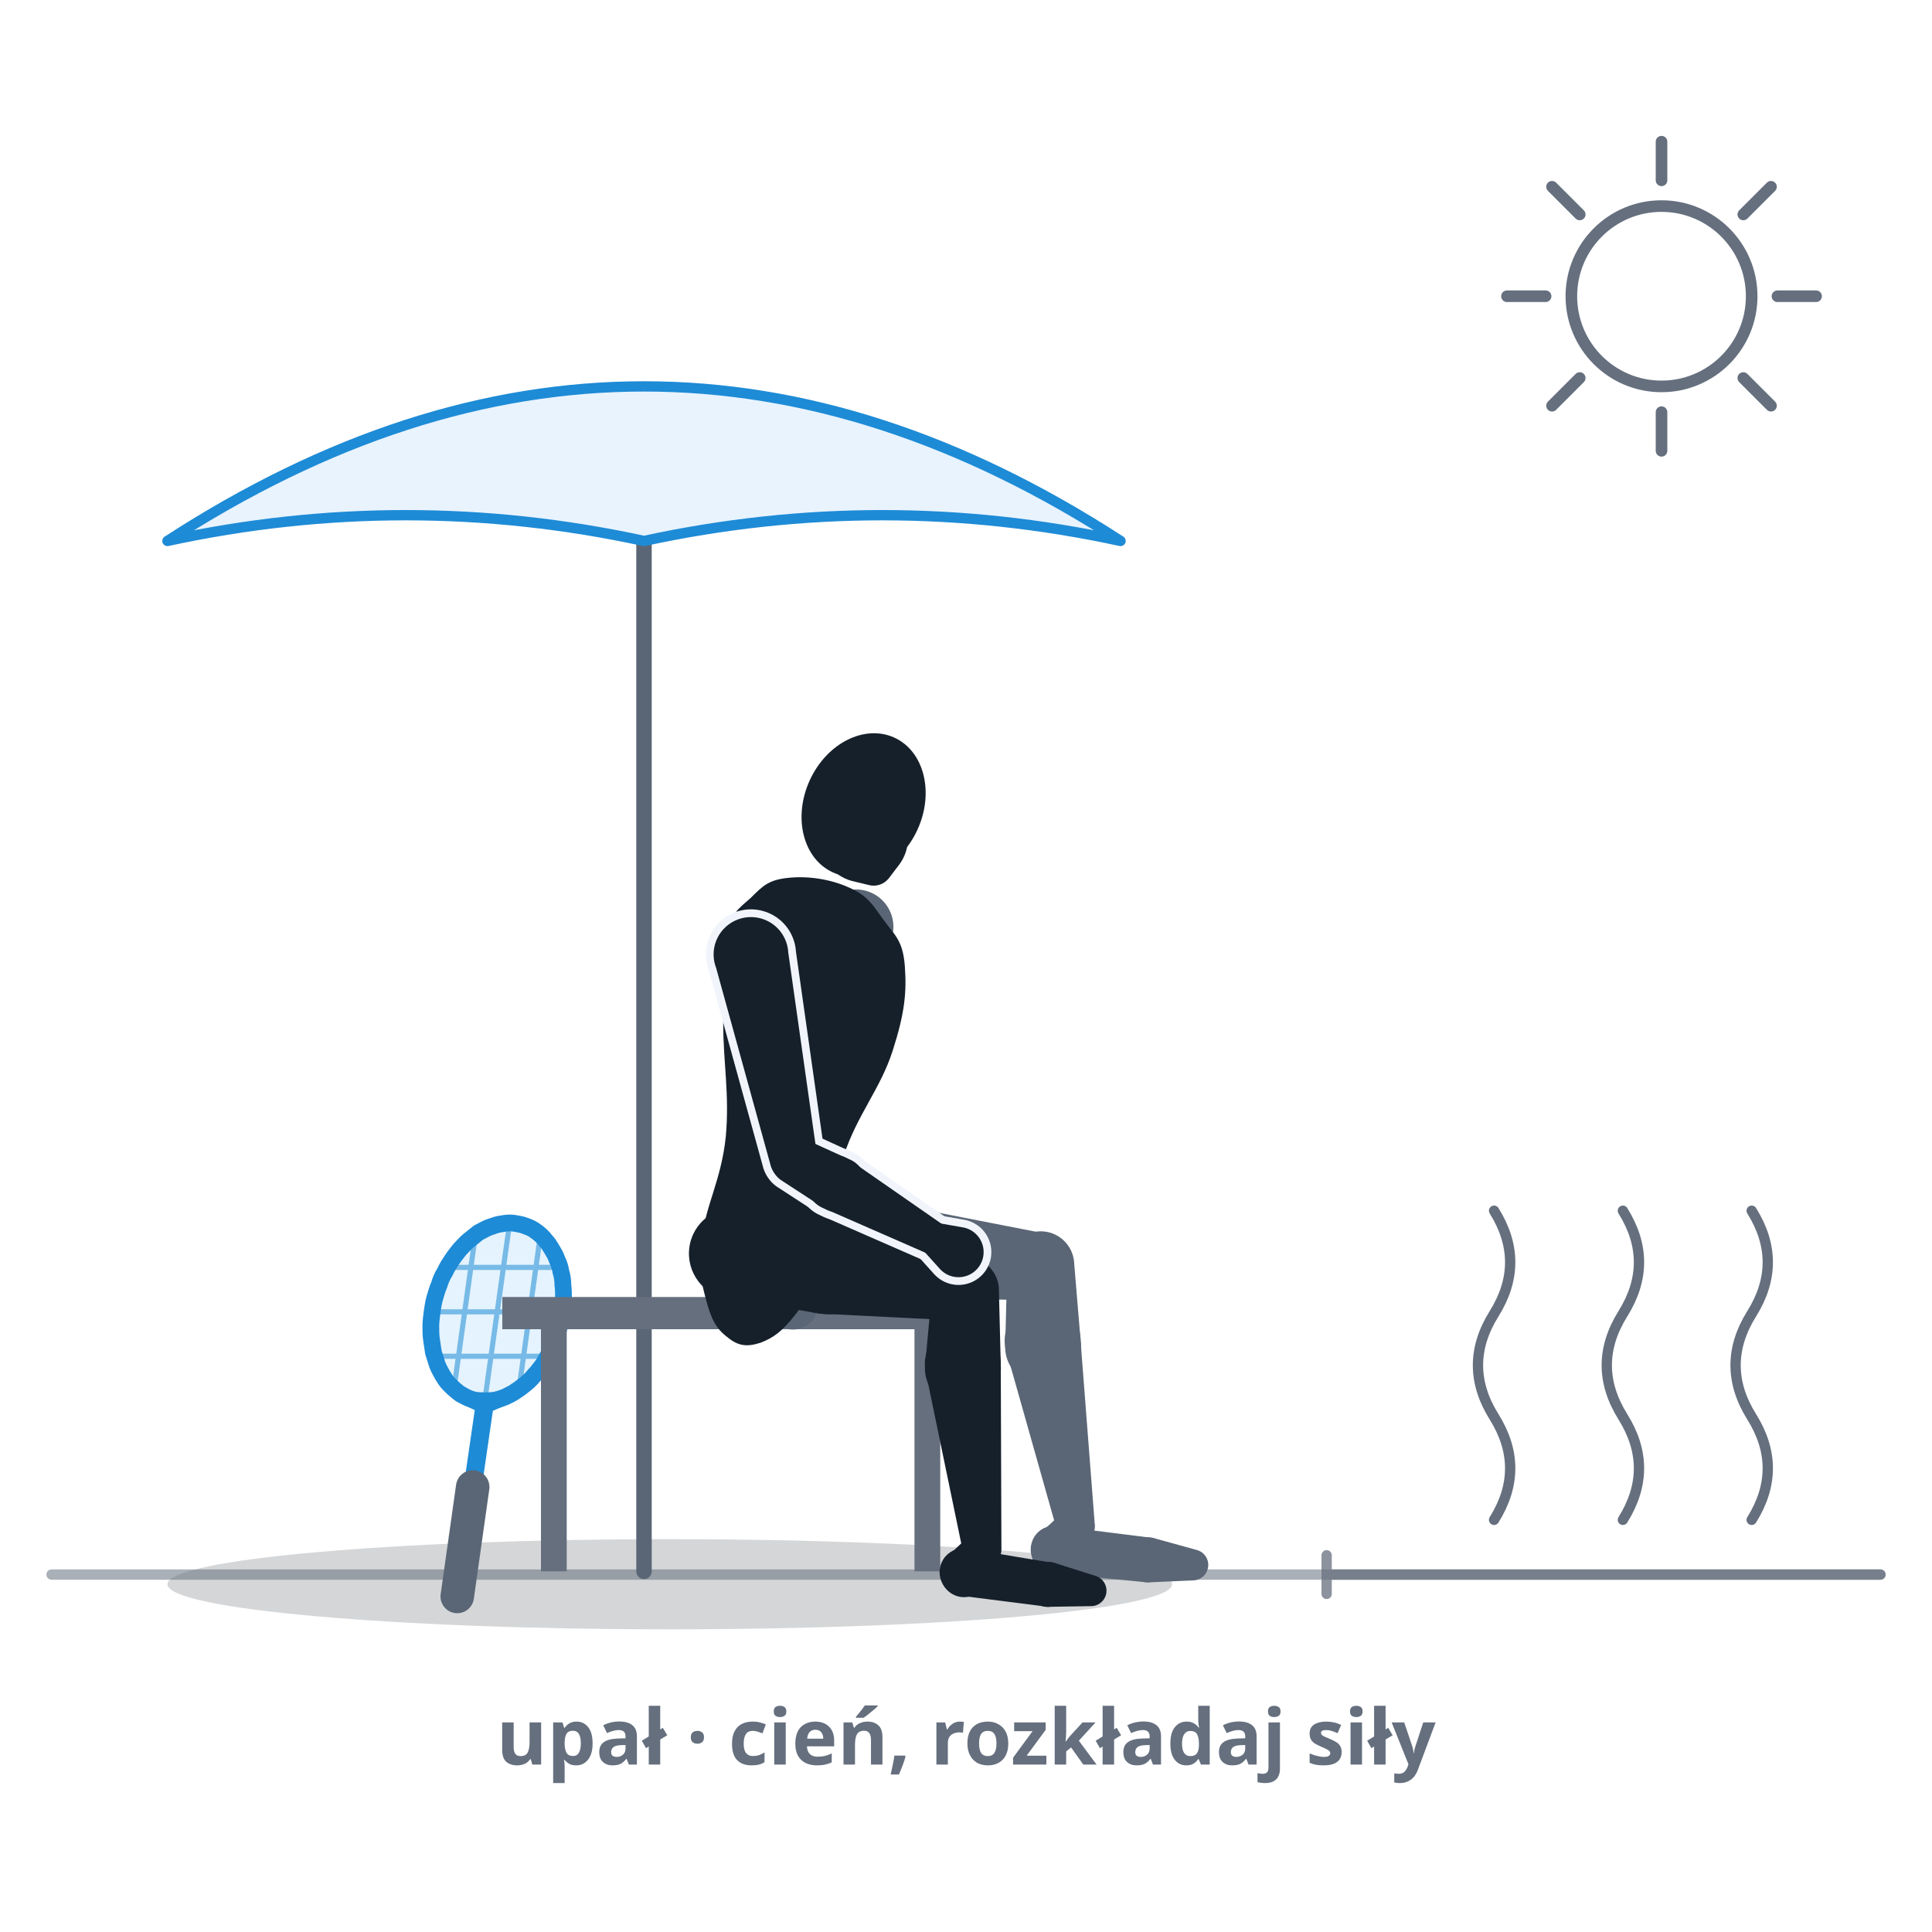
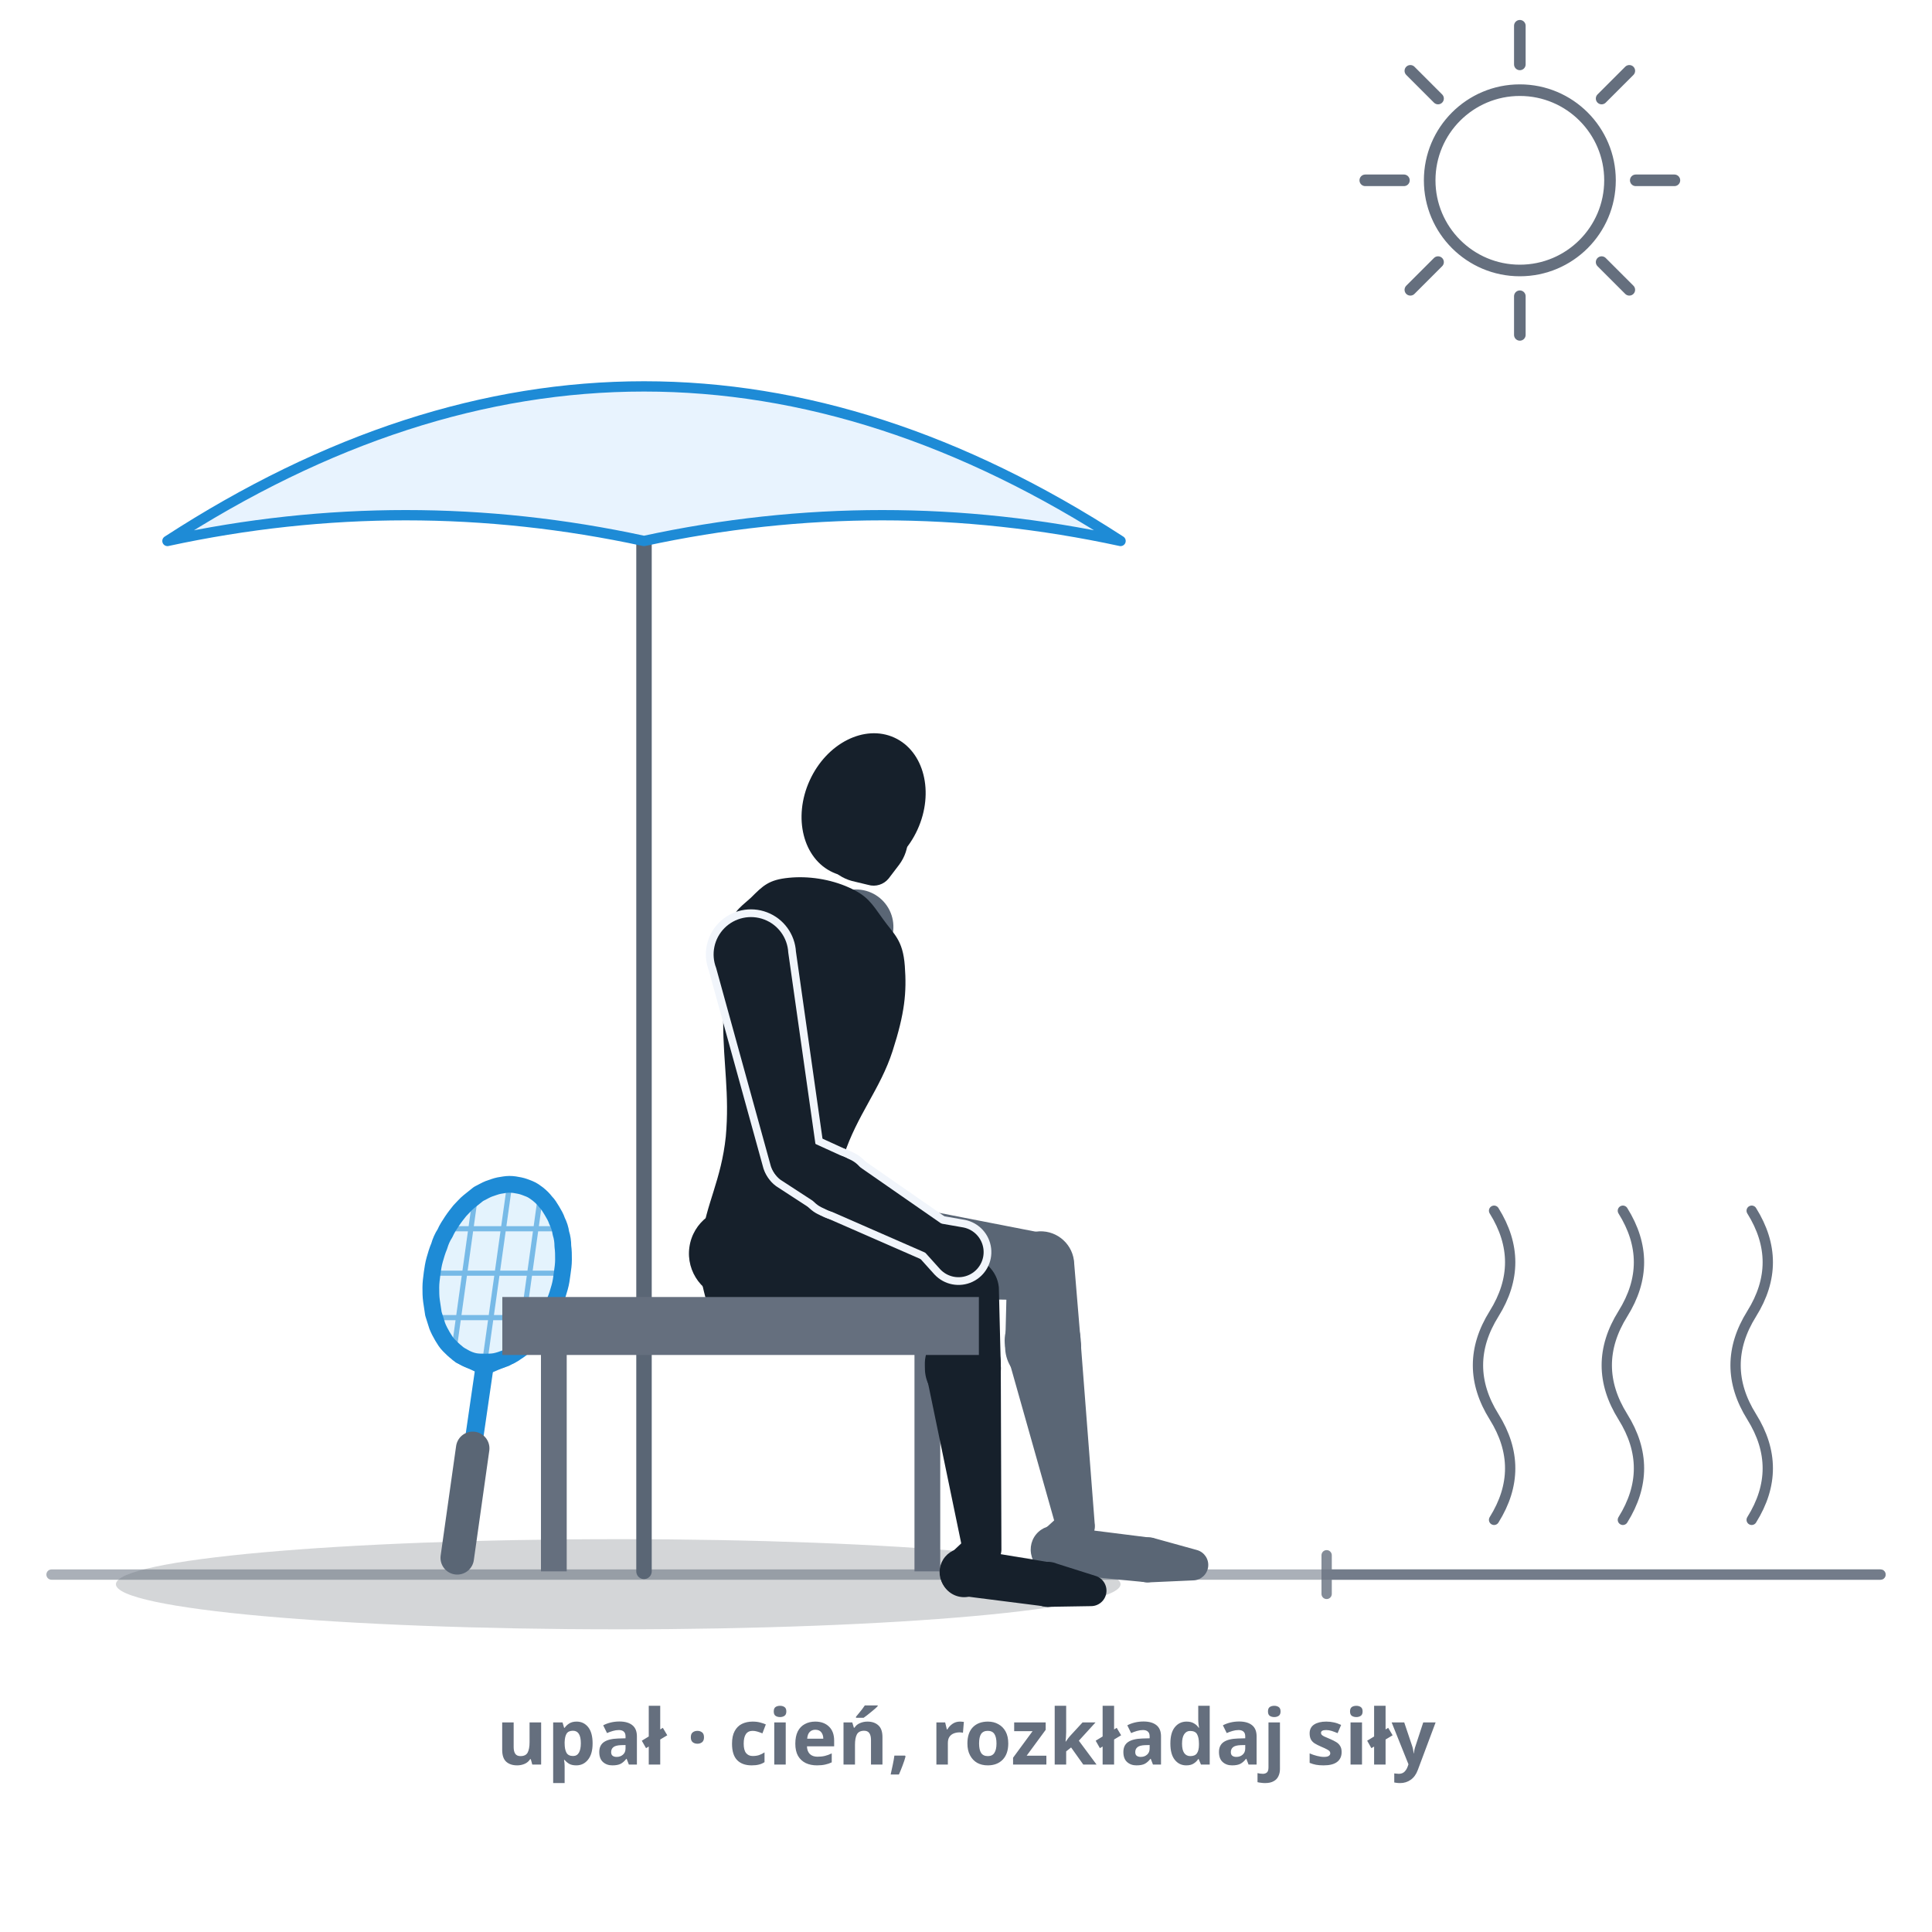
- <svg xmlns="http://www.w3.org/2000/svg" viewBox="0 0 300 300" role="img" data-quelle="figuren" aria-label="Upał: słońce stoi wysoko, nad polem drga powietrze. W przerwie gracz siedzi na ławce w cieniu parasola, przedramiona na udach, głowa opuszczona; rakieta opiera się o koniec ławki.">
+ <svg xmlns="http://www.w3.org/2000/svg" viewBox="0 0 300 300" role="img" data-quelle="figuren" aria-label="Upał: słońce stoi wysoko, nad polem drga powietrze. W przerwie gracz siedzi na ławce w cieniu parasola, przedramię na udzie, głowa opuszczona; rakieta opiera się o koniec ławki.">
  <style>
    .s-k{fill:var(--tinte,#16202b)}
    .s-f{fill:var(--tinte-2,#5a6675)}
    .s-x{fill:var(--flaeche-2,#f1f5fb);stroke:var(--flaeche-2,#f1f5fb);stroke-width:2.4;stroke-linejoin:round}
    .s-rf{fill:var(--primaer,#38a4f1);opacity:.14}
    .s-rs{fill:none;stroke:var(--primaer-dunkel,#1e8bd6);stroke-width:.8;opacity:.55}
    .s-rr{fill:none;stroke:var(--primaer-dunkel,#1e8bd6);stroke-width:2.6;stroke-linejoin:round}
    .s-rh{fill:none;stroke:var(--primaer-dunkel,#1e8bd6);stroke-width:2.1;stroke-linecap:round;stroke-linejoin:round}
    .s-rsch{fill:none;stroke:var(--primaer-dunkel,#1e8bd6);stroke-width:2.8;stroke-linecap:round}
    .s-rg{fill:none;stroke:var(--tinte-2,#5a6675);stroke-width:5.2;stroke-linecap:round}
    .s-sch{fill:var(--schatten-boden,#16202b2e)}
    .s-sonne{fill:none;stroke:var(--tinte-3,#656f7e);stroke-width:1.8;stroke-linecap:round}
    .s-stange{fill:none;stroke:var(--tinte-2,#5a6675);stroke-width:2.4;stroke-linecap:round}
    .s-schirm{fill:var(--primaer-weich,#e8f3fe);stroke:var(--primaer-dunkel,#1e8bd6);stroke-width:1.6;stroke-linejoin:round}
    .s-bank{fill:var(--tinte-3,#656f7e)}
    .s-flimmer{fill:none;stroke:var(--tinte-3,#656f7e);stroke-width:1.6;stroke-linecap:round}
-     .s-linie{fill:none;stroke:var(--tinte-3,#656f7e);stroke-width:1.6;opacity:.75;stroke-linecap:round}
+     .s-linie{fill:none;stroke:var(--tinte-3,#656f7e);stroke-width:1.6;opacity:.8;stroke-linecap:round}
    .s-boden{fill:none;stroke:var(--tinte-3,#656f7e);stroke-width:1.6;opacity:.55;stroke-linecap:round}
    .st{fill:var(--tinte-3,#656f7e);font:600 12px/1 system-ui,sans-serif;text-anchor:middle}
  </style>
-   <ellipse class="s-sch" cx="104" cy="246" rx="78" ry="7" />
+   <ellipse class="s-sch" cx="96" cy="246" rx="78" ry="7" />
  <path class="s-boden" d="M8,244.5L292,244.5" />
  <path class="s-linie" d="M206,244.5L292,244.5M206,241.5L206,247.5" />
  <path class="s-flimmer" d="M232,236 q 5,-8 0,-16 q -5,-8 0,-16 q 5,-8 0,-16M252,236 q 5,-8 0,-16 q -5,-8 0,-16 q 5,-8 0,-16M272,236 q 5,-8 0,-16 q -5,-8 0,-16 q 5,-8 0,-16" />
-   <path class="s-sonne" d="M244,46a14,14 0 1 0 28,0a14,14 0 1 0 -28,0ZM276,46L282,46M270.7,58.7L275,63M258,64L258,70M245.3,58.7L241,63M240,46L234,46M245.3,33.3L241,29M258,28L258,22M270.7,33.3L275,29" />
+   <path class="s-sonne" d="M222,28a14,14 0 1 0 28,0a14,14 0 1 0 -28,0ZM254,28L260,28M248.7,40.7L253,45M236,46L236,52M223.3,40.7L219,45M218,28L212,28M223.3,15.3L219,11M236,10L236,4M248.7,15.3L253,11" />
  <path class="s-stange" d="M100,244L100,64" />
  <path class="s-schirm" d="M26,84 Q 100,36 174,84 Q 137,76 100,84 Q 63,76 26,84Z" />
-   <path class="s-rf" d="M79.1,189.9C78.6,189.9 78.1,190 77.5,190.1C77,190.2 76.5,190.4 75.9,190.6C75.4,190.8 74.9,191.1 74.3,191.4C73.8,191.8 73.3,192.2 72.8,192.6C72.3,193 71.9,193.5 71.4,194C71,194.5 70.6,195 70.2,195.6C69.8,196.2 69.4,196.8 69.1,197.5C68.7,198.1 68.4,198.8 68.2,199.5C67.9,200.2 67.7,200.9 67.5,201.6C67.3,202.3 67.2,203 67.1,203.7C67,204.5 66.9,205.2 66.9,205.9C66.9,206.6 66.9,207.3 67,208C67.1,208.7 67.2,209.4 67.3,210C67.5,210.6 67.7,211.3 67.9,211.9C68.1,212.4 68.4,213 68.7,213.5C69,214 69.3,214.5 69.7,214.9C70.1,215.3 70.5,215.7 70.9,216C71.3,216.4 71.8,216.6 72.3,216.9C72.7,217.1 73.2,217.3 73.7,217.4C74.2,217.5 74.8,217.5 75.3,217.5C75.8,217.5 76.4,217.5 76.9,217.4C77.4,217.3 78,217.1 78.5,216.9C79,216.6 79.6,216.4 80.1,216C80.6,215.7 81.1,215.3 81.6,214.9C82.1,214.5 82.6,214 83,213.5C83.5,213 83.9,212.4 84.3,211.9C84.7,211.3 85,210.6 85.4,210C85.7,209.4 86,208.7 86.2,208C86.5,207.3 86.7,206.6 86.9,205.9C87.1,205.2 87.2,204.5 87.3,203.7C87.4,203 87.5,202.3 87.5,201.6C87.5,200.9 87.5,200.2 87.4,199.5C87.4,198.8 87.3,198.1 87.1,197.5C87,196.8 86.8,196.2 86.5,195.6C86.3,195 86,194.5 85.7,194C85.4,193.5 85.1,193 84.7,192.6C84.4,192.2 84,191.8 83.5,191.4C83.1,191.1 82.7,190.8 82.2,190.6C81.7,190.4 81.2,190.2 80.7,190.1C80.2,190 79.7,189.9 79.1,189.9Z" />
-   <path class="s-rs" d="M80.7,214.9L83.8,192.6M75.4,216.6L79,190.9M70.6,214.9L73.7,192.6M84.2,210.6L68.3,210.6M86.4,203.7L68,203.7M86.2,196.8L70.2,196.8" />
-   <path class="s-rh" d="M79.4,216.7L75.2,218.5L71.4,216.7" />
-   <path class="s-rsch" d="M73.4,230.9L75.2,218.5" />
-   <path class="s-rr" d="M79.1,189.9C78.6,189.9 78.1,190 77.5,190.1C77,190.2 76.5,190.4 75.9,190.6C75.4,190.8 74.9,191.1 74.3,191.4C73.8,191.8 73.3,192.2 72.8,192.6C72.3,193 71.9,193.5 71.4,194C71,194.5 70.6,195 70.2,195.6C69.8,196.2 69.4,196.8 69.1,197.5C68.7,198.1 68.4,198.8 68.2,199.5C67.9,200.2 67.7,200.9 67.5,201.6C67.3,202.3 67.2,203 67.1,203.7C67,204.5 66.9,205.2 66.9,205.9C66.9,206.6 66.9,207.3 67,208C67.1,208.7 67.2,209.4 67.3,210C67.5,210.6 67.7,211.3 67.9,211.9C68.1,212.4 68.4,213 68.7,213.5C69,214 69.3,214.5 69.7,214.9C70.1,215.3 70.5,215.7 70.9,216C71.3,216.4 71.8,216.6 72.3,216.9C72.7,217.1 73.2,217.3 73.7,217.4C74.2,217.5 74.8,217.5 75.3,217.5C75.8,217.5 76.4,217.5 76.9,217.4C77.4,217.3 78,217.1 78.5,216.9C79,216.6 79.6,216.4 80.1,216C80.6,215.7 81.1,215.3 81.6,214.9C82.1,214.5 82.6,214 83,213.5C83.5,213 83.9,212.4 84.3,211.9C84.7,211.3 85,210.6 85.4,210C85.7,209.4 86,208.7 86.2,208C86.5,207.3 86.7,206.6 86.9,205.9C87.1,205.2 87.2,204.5 87.3,203.7C87.4,203 87.5,202.3 87.5,201.6C87.5,200.9 87.5,200.2 87.4,199.5C87.4,198.8 87.3,198.1 87.1,197.5C87,196.8 86.8,196.2 86.5,195.6C86.3,195 86,194.5 85.7,194C85.4,193.5 85.1,193 84.7,192.6C84.4,192.2 84,191.8 83.5,191.4C83.1,191.1 82.7,190.8 82.2,190.6C81.7,190.4 81.2,190.2 80.7,190.1C80.2,190 79.7,189.9 79.1,189.9Z" />
-   <path class="s-rg" d="M71,247.9L73.4,230.9" />
-   <path class="s-bank" d="M78,201.4L152,201.4L152,206.4L78,206.4ZM84,206.4L88,206.4L88,244L84,244ZM142,206.4L146,206.4L146,244L142,244Z" />
+   <path class="s-rf" d="M79.1,183.9C78.6,183.9 78.1,184 77.5,184.1C77,184.2 76.5,184.4 75.9,184.6C75.4,184.8 74.9,185.1 74.3,185.4C73.8,185.8 73.3,186.2 72.8,186.6C72.3,187 71.9,187.5 71.4,188C71,188.5 70.6,189 70.2,189.6C69.8,190.2 69.4,190.8 69.1,191.5C68.7,192.1 68.4,192.8 68.2,193.5C67.9,194.2 67.7,194.9 67.5,195.6C67.3,196.3 67.2,197 67.1,197.7C67,198.5 66.9,199.2 66.9,199.9C66.9,200.6 66.9,201.3 67,202C67.1,202.7 67.2,203.4 67.3,204C67.5,204.6 67.7,205.3 67.9,205.9C68.1,206.4 68.4,207 68.7,207.5C69,208 69.3,208.5 69.7,208.9C70.1,209.3 70.5,209.7 70.9,210C71.3,210.4 71.8,210.6 72.3,210.9C72.7,211.1 73.2,211.3 73.7,211.4C74.2,211.5 74.8,211.5 75.3,211.5C75.8,211.5 76.4,211.5 76.9,211.4C77.4,211.3 78,211.1 78.5,210.9C79,210.6 79.6,210.4 80.1,210C80.6,209.7 81.1,209.3 81.6,208.9C82.1,208.5 82.6,208 83,207.5C83.5,207 83.9,206.4 84.3,205.9C84.7,205.3 85,204.6 85.4,204C85.7,203.4 86,202.7 86.2,202C86.5,201.3 86.7,200.6 86.9,199.9C87.1,199.2 87.2,198.5 87.3,197.7C87.4,197 87.5,196.3 87.5,195.6C87.5,194.9 87.5,194.2 87.4,193.5C87.4,192.8 87.3,192.1 87.1,191.5C87,190.8 86.8,190.2 86.5,189.6C86.3,189 86,188.5 85.7,188C85.4,187.5 85.1,187 84.7,186.6C84.4,186.2 84,185.8 83.5,185.4C83.1,185.1 82.7,184.8 82.2,184.6C81.7,184.4 81.2,184.2 80.7,184.1C80.2,184 79.7,183.9 79.1,183.9Z" />
+   <path class="s-rs" d="M80.7,208.9L83.8,186.6M75.4,210.6L79,184.9M70.6,208.9L73.7,186.6M84.2,204.6L68.3,204.6M86.4,197.7L68,197.7M86.2,190.8L70.2,190.8" />
+   <path class="s-rh" d="M79.4,210.7L75.2,212.5L71.4,210.7" />
+   <path class="s-rsch" d="M73.4,224.9L75.2,212.5" />
+   <path class="s-rr" d="M79.1,183.9C78.6,183.9 78.1,184 77.5,184.1C77,184.2 76.5,184.4 75.9,184.6C75.4,184.8 74.9,185.1 74.3,185.4C73.8,185.8 73.3,186.2 72.8,186.6C72.3,187 71.9,187.5 71.4,188C71,188.5 70.6,189 70.2,189.6C69.8,190.2 69.4,190.8 69.1,191.5C68.7,192.1 68.4,192.8 68.2,193.5C67.9,194.2 67.7,194.9 67.5,195.6C67.3,196.3 67.2,197 67.1,197.7C67,198.5 66.9,199.2 66.9,199.9C66.9,200.6 66.9,201.3 67,202C67.1,202.7 67.2,203.4 67.3,204C67.5,204.6 67.7,205.3 67.9,205.9C68.1,206.4 68.4,207 68.7,207.5C69,208 69.3,208.5 69.7,208.9C70.1,209.3 70.5,209.7 70.9,210C71.3,210.4 71.8,210.6 72.3,210.9C72.7,211.1 73.2,211.3 73.7,211.4C74.2,211.5 74.8,211.5 75.3,211.5C75.8,211.5 76.4,211.5 76.9,211.4C77.4,211.3 78,211.1 78.5,210.9C79,210.6 79.6,210.4 80.1,210C80.6,209.7 81.1,209.3 81.6,208.9C82.1,208.5 82.6,208 83,207.5C83.5,207 83.9,206.4 84.3,205.9C84.7,205.3 85,204.6 85.4,204C85.7,203.4 86,202.7 86.2,202C86.5,201.3 86.7,200.6 86.9,199.9C87.1,199.2 87.2,198.5 87.3,197.7C87.4,197 87.5,196.3 87.5,195.6C87.5,194.9 87.5,194.2 87.4,193.5C87.4,192.8 87.3,192.1 87.1,191.5C87,190.8 86.8,190.2 86.5,189.6C86.3,189 86,188.5 85.7,188C85.4,187.5 85.1,187 84.7,186.6C84.4,186.2 84,185.8 83.5,185.4C83.1,185.1 82.7,184.8 82.2,184.6C81.7,184.4 81.2,184.2 80.7,184.1C80.2,184 79.7,183.9 79.1,183.9Z" />
+   <path class="s-rg" d="M71,241.9L73.4,224.9" />
+   <path class="s-bank" d="M84,206.4L88,206.4L88,244L84,244ZM142,206.4L146,206.4L146,244L142,244Z" />
  <g class="s-f">
    <path d="M120.9,199.6L136.3,201.4A7.4,7.4 0 1 0 137.8,186.8L122.4,185.4A7.1,7.1 0 0 0 120.9,199.6Z" />
    <path d="M137,201.5L161.5,201.9A5.2,5.2 0 0 0 162.6,191.6L138.5,186.9A7.4,7.4 0 1 0 137,201.5Z" />
    <path d="M156.4,196.6L156.1,208.6A5.9,5.9 0 1 0 167.8,208.2L166.8,196.2A5.2,5.2 0 0 0 156.4,196.6Z" />
    <path d="M156.4,210.3L164.2,237.9A3,3 0 0 0 170,236.8L167.8,208.3A5.9,5.9 0 1 0 156.4,210.3Z" />
    <path d="M165.1,234.8L161.7,237.9A3.7,3.7 0 1 0 167.2,242.5L169.6,238.6A3,3 0 0 0 165.1,234.8Z" />
    <path d="M163.7,244.3L178.1,245.7A3.5,3.5 0 0 0 178.9,238.8L164.6,237A3.7,3.7 0 1 0 163.7,244.3Z" />
    <path d="M178.6,245.7L185.3,245.4A2.4,2.4 0 0 0 185.9,240.7L179.4,238.9A3.5,3.5 0 1 0 178.6,245.7Z" />
  </g>
  <g class="s-f">
    <path d="M127.2,143L121.6,171.1A3.7,3.7 0 0 0 128.7,173L138.3,146.1A5.8,5.8 0 1 0 127.2,143Z" />
    <path d="M121.6,171.3L120.5,179.1A4.3,4.3 0 1 0 129,179.7L128.9,171.8A3.7,3.7 0 0 0 121.6,171.3Z" />
    <path d="M120.5,179.8L120.9,198.1A2.5,2.5 0 0 0 125.9,198.4L128.9,180.4A4.3,4.3 0 1 0 120.5,179.8Z" />
  </g>
  <g class="s-f">
    <path d="M121.1,197.1L119.5,201.1A3.9,3.9 0 1 0 126.9,201.6L125.9,197.4A2.5,2.5 0 0 0 121.1,197.1Z" />
  </g>
  <g class="s-k">
    <path d="M131.8,137.8C134.7,139.1 135.3,140.2 137.1,142.7C138.8,145.1 140.2,145.9 140.5,150C140.8,154.1 140.5,157.3 138.6,163.2C136.7,169.1 133.1,173.1 131,179.5C128.9,185.9 129.4,190.3 127.9,195.2C126.4,200.1 125.6,201.3 123.6,204C121.6,206.6 120.2,207.7 118.1,208.5C115.9,209.2 114.6,209 112.9,207.6C111.2,206.3 110.4,204.8 109.6,201.7C108.8,198.6 108.4,197.2 109,192.2C109.6,187.1 112,183.2 112.7,176.5C113.3,169.9 112.3,165.1 112.3,158.9C112.3,152.7 111.9,149.4 112.8,145.5C113.6,141.6 114.6,141.2 116.6,139.4C118.5,137.5 119.4,136.6 122.5,136.3C125.5,136 128.9,136.5 131.8,137.8Z" />
    <path d="M113.1,201.7L127,203.9A7.4,7.4 0 1 0 129.1,189.3L115.1,187.6A7.1,7.1 0 0 0 113.1,201.7Z" />
    <path d="M127.8,204L149.7,205.1A5.2,5.2 0 0 0 151.2,195L130,189.5A7.4,7.4 0 1 0 127.8,204Z" />
    <path d="M144.8,199.5L143.7,211.5A5.9,5.9 0 1 0 155.4,212L155.1,199.9A5.2,5.2 0 0 0 144.8,199.5Z" />
    <path d="M143.8,213.3L149.6,241.3A3,3 0 0 0 155.5,240.7L155.4,212.1A5.9,5.9 0 1 0 143.8,213.3Z" />
    <path d="M150.5,238.5L147.3,241.5A3.7,3.7 0 1 0 153,246L155.1,242.1A3,3 0 0 0 150.5,238.5Z" />
    <path d="M149.3,247.8L162.7,249.5A3.5,3.5 0 0 0 163.6,242.7L150.4,240.5A3.7,3.7 0 1 0 149.3,247.8Z" />
    <path d="M163.2,249.5L169.4,249.4A2.4,2.4 0 0 0 170.1,244.7L164.1,242.8A3.5,3.5 0 1 0 163.2,249.5Z" />
  </g>
  <g class="s-k">
    <ellipse cx="134.1" cy="125" rx="9.2" ry="11.5" transform="rotate(24.5 134.1 125)" />
    <path d="M132.3,136.8L134.8,137.4A3,3 0 0 0 138,136.4L139.6,134.3A6.9,6.9 0 1 0 132.3,136.8Z" />
  </g>
  <g class="s-x">
    <path d="M111.2,150.3L119.7,181.1A3.7,3.7 0 0 0 126.9,179.6L122.4,147.9A5.8,5.8 0 1 0 111.2,150.3Z" />
    <path d="M121.2,183.2L127.5,187.3A4.3,4.3 0 1 0 131.6,179.9L124.8,176.8A3.7,3.7 0 0 0 121.2,183.2Z" />
    <path d="M128.1,187.7L144.1,194.7A2.5,2.5 0 0 0 146.6,190.3L132.2,180.3A4.3,4.3 0 1 0 128.1,187.7Z" />
    <path d="M143.3,194.1L146,197.1A3.9,3.9 0 1 0 149.6,190.6L145.6,189.9A2.5,2.5 0 0 0 143.3,194.1Z" />
  </g>
  <g class="s-k">
    <path d="M111.2,150.3L119.7,181.1A3.7,3.7 0 0 0 126.9,179.6L122.4,147.9A5.8,5.8 0 1 0 111.2,150.3Z" />
    <path d="M121.2,183.2L127.5,187.3A4.3,4.3 0 1 0 131.6,179.9L124.8,176.8A3.7,3.7 0 0 0 121.2,183.2Z" />
    <path d="M128.1,187.7L144.1,194.7A2.5,2.5 0 0 0 146.6,190.3L132.2,180.3A4.3,4.3 0 1 0 128.1,187.7Z" />
  </g>
  <g class="s-k">
    <path d="M143.3,194.1L146,197.1A3.9,3.9 0 1 0 149.6,190.6L145.6,189.9A2.5,2.5 0 0 0 143.3,194.1Z" />
  </g>
+   <path class="s-bank" d="M78,201.4L152,201.4L152,210.4L78,210.4Z" />
  <text class="st" x="150" y="274">upał · cień, rozkładaj siły</text>
</svg>
